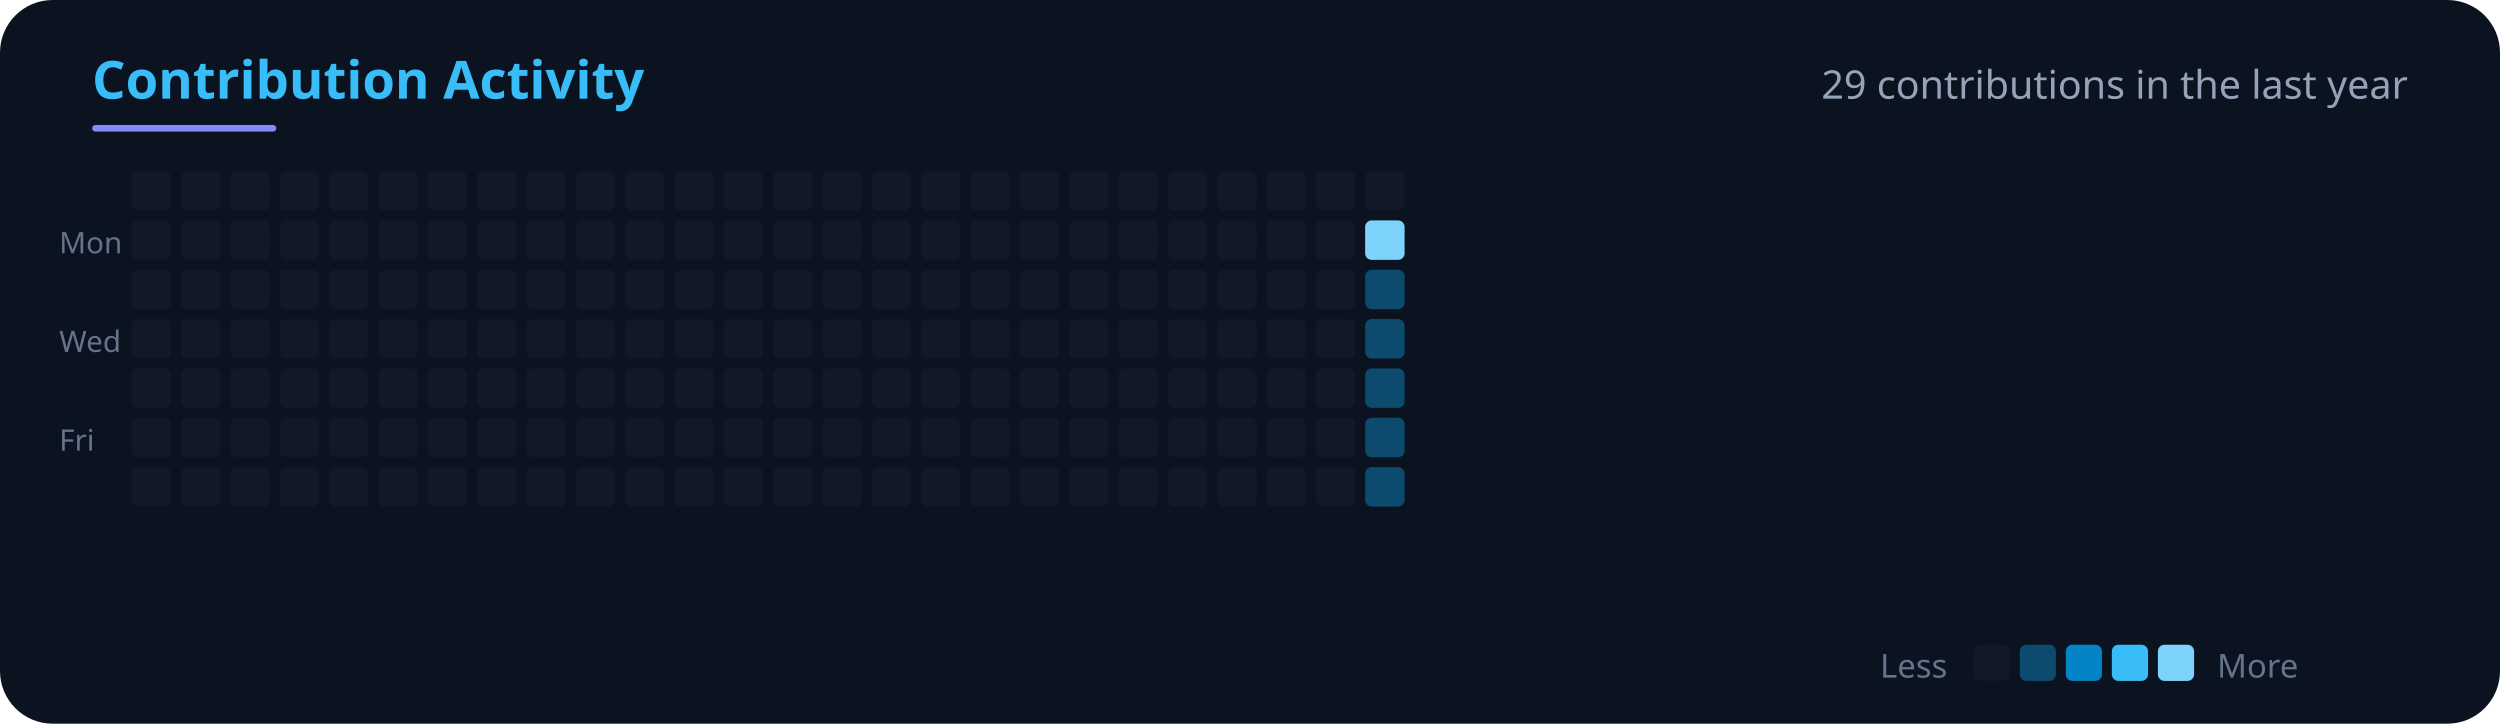
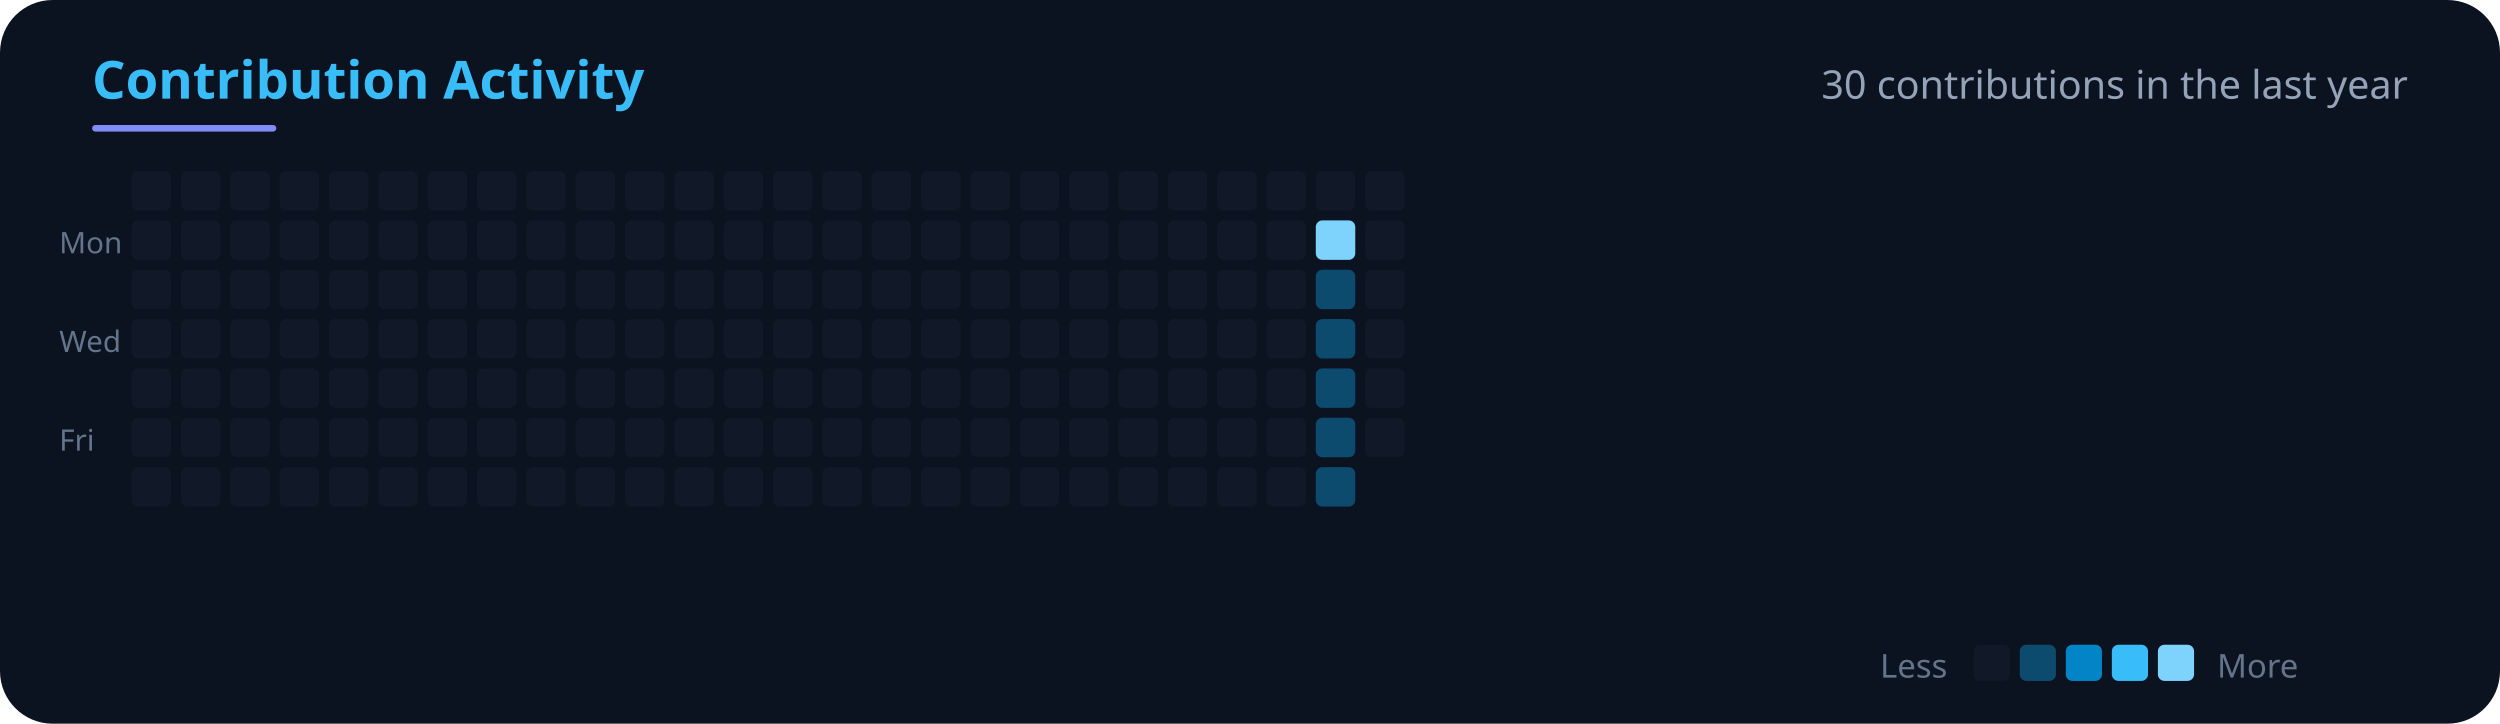
<svg xmlns="http://www.w3.org/2000/svg" width="760" height="220" viewBox="0 0 760 220" role="img">
  <rect width="100%" height="100%" rx="16" fill="#0B1220" />
  <text x="28" y="30" fill="#38BDF8" font-family="Segoe UI, Ubuntu, sans-serif" font-size="16" font-weight="700">Contribution Activity</text>
-   <text x="732" y="30" text-anchor="end" fill="#94A3B8" font-family="Segoe UI, Ubuntu, sans-serif" font-size="12">29 contributions in the last year</text>
+   <text x="732" y="30" text-anchor="end" fill="#94A3B8" font-family="Segoe UI, Ubuntu, sans-serif" font-size="12">30 contributions in the last year</text>
  <rect x="28" y="38" width="56" height="2" rx="1" fill="#818CF8" />
  <text x="18" y="77" fill="#64748B" font-family="Segoe UI, Ubuntu, sans-serif" font-size="9">Mon</text>
  <text x="18" y="107" fill="#64748B" font-family="Segoe UI, Ubuntu, sans-serif" font-size="9">Wed</text>
  <text x="18" y="137" fill="#64748B" font-family="Segoe UI, Ubuntu, sans-serif" font-size="9">Fri</text>
  <rect x="40" y="52" width="12" height="12" rx="2" fill="#111827" />
  <rect x="40" y="67" width="12" height="12" rx="2" fill="#111827" />
  <rect x="40" y="82" width="12" height="12" rx="2" fill="#111827" />
  <rect x="40" y="97" width="12" height="12" rx="2" fill="#111827" />
  <rect x="40" y="112" width="12" height="12" rx="2" fill="#111827" />
  <rect x="40" y="127" width="12" height="12" rx="2" fill="#111827" />
  <rect x="40" y="142" width="12" height="12" rx="2" fill="#111827" />
  <rect x="55" y="52" width="12" height="12" rx="2" fill="#111827" />
  <rect x="55" y="67" width="12" height="12" rx="2" fill="#111827" />
  <rect x="55" y="82" width="12" height="12" rx="2" fill="#111827" />
  <rect x="55" y="97" width="12" height="12" rx="2" fill="#111827" />
  <rect x="55" y="112" width="12" height="12" rx="2" fill="#111827" />
  <rect x="55" y="127" width="12" height="12" rx="2" fill="#111827" />
  <rect x="55" y="142" width="12" height="12" rx="2" fill="#111827" />
  <rect x="70" y="52" width="12" height="12" rx="2" fill="#111827" />
  <rect x="70" y="67" width="12" height="12" rx="2" fill="#111827" />
  <rect x="70" y="82" width="12" height="12" rx="2" fill="#111827" />
  <rect x="70" y="97" width="12" height="12" rx="2" fill="#111827" />
  <rect x="70" y="112" width="12" height="12" rx="2" fill="#111827" />
  <rect x="70" y="127" width="12" height="12" rx="2" fill="#111827" />
  <rect x="70" y="142" width="12" height="12" rx="2" fill="#111827" />
  <rect x="85" y="52" width="12" height="12" rx="2" fill="#111827" />
  <rect x="85" y="67" width="12" height="12" rx="2" fill="#111827" />
  <rect x="85" y="82" width="12" height="12" rx="2" fill="#111827" />
  <rect x="85" y="97" width="12" height="12" rx="2" fill="#111827" />
  <rect x="85" y="112" width="12" height="12" rx="2" fill="#111827" />
  <rect x="85" y="127" width="12" height="12" rx="2" fill="#111827" />
  <rect x="85" y="142" width="12" height="12" rx="2" fill="#111827" />
  <rect x="100" y="52" width="12" height="12" rx="2" fill="#111827" />
  <rect x="100" y="67" width="12" height="12" rx="2" fill="#111827" />
  <rect x="100" y="82" width="12" height="12" rx="2" fill="#111827" />
  <rect x="100" y="97" width="12" height="12" rx="2" fill="#111827" />
  <rect x="100" y="112" width="12" height="12" rx="2" fill="#111827" />
  <rect x="100" y="127" width="12" height="12" rx="2" fill="#111827" />
  <rect x="100" y="142" width="12" height="12" rx="2" fill="#111827" />
  <rect x="115" y="52" width="12" height="12" rx="2" fill="#111827" />
  <rect x="115" y="67" width="12" height="12" rx="2" fill="#111827" />
  <rect x="115" y="82" width="12" height="12" rx="2" fill="#111827" />
  <rect x="115" y="97" width="12" height="12" rx="2" fill="#111827" />
  <rect x="115" y="112" width="12" height="12" rx="2" fill="#111827" />
  <rect x="115" y="127" width="12" height="12" rx="2" fill="#111827" />
  <rect x="115" y="142" width="12" height="12" rx="2" fill="#111827" />
  <rect x="130" y="52" width="12" height="12" rx="2" fill="#111827" />
  <rect x="130" y="67" width="12" height="12" rx="2" fill="#111827" />
  <rect x="130" y="82" width="12" height="12" rx="2" fill="#111827" />
  <rect x="130" y="97" width="12" height="12" rx="2" fill="#111827" />
  <rect x="130" y="112" width="12" height="12" rx="2" fill="#111827" />
  <rect x="130" y="127" width="12" height="12" rx="2" fill="#111827" />
  <rect x="130" y="142" width="12" height="12" rx="2" fill="#111827" />
  <rect x="145" y="52" width="12" height="12" rx="2" fill="#111827" />
  <rect x="145" y="67" width="12" height="12" rx="2" fill="#111827" />
  <rect x="145" y="82" width="12" height="12" rx="2" fill="#111827" />
  <rect x="145" y="97" width="12" height="12" rx="2" fill="#111827" />
  <rect x="145" y="112" width="12" height="12" rx="2" fill="#111827" />
  <rect x="145" y="127" width="12" height="12" rx="2" fill="#111827" />
  <rect x="145" y="142" width="12" height="12" rx="2" fill="#111827" />
  <rect x="160" y="52" width="12" height="12" rx="2" fill="#111827" />
  <rect x="160" y="67" width="12" height="12" rx="2" fill="#111827" />
  <rect x="160" y="82" width="12" height="12" rx="2" fill="#111827" />
  <rect x="160" y="97" width="12" height="12" rx="2" fill="#111827" />
  <rect x="160" y="112" width="12" height="12" rx="2" fill="#111827" />
  <rect x="160" y="127" width="12" height="12" rx="2" fill="#111827" />
  <rect x="160" y="142" width="12" height="12" rx="2" fill="#111827" />
  <rect x="175" y="52" width="12" height="12" rx="2" fill="#111827" />
  <rect x="175" y="67" width="12" height="12" rx="2" fill="#111827" />
  <rect x="175" y="82" width="12" height="12" rx="2" fill="#111827" />
  <rect x="175" y="97" width="12" height="12" rx="2" fill="#111827" />
  <rect x="175" y="112" width="12" height="12" rx="2" fill="#111827" />
  <rect x="175" y="127" width="12" height="12" rx="2" fill="#111827" />
  <rect x="175" y="142" width="12" height="12" rx="2" fill="#111827" />
  <rect x="190" y="52" width="12" height="12" rx="2" fill="#111827" />
  <rect x="190" y="67" width="12" height="12" rx="2" fill="#111827" />
  <rect x="190" y="82" width="12" height="12" rx="2" fill="#111827" />
  <rect x="190" y="97" width="12" height="12" rx="2" fill="#111827" />
  <rect x="190" y="112" width="12" height="12" rx="2" fill="#111827" />
  <rect x="190" y="127" width="12" height="12" rx="2" fill="#111827" />
  <rect x="190" y="142" width="12" height="12" rx="2" fill="#111827" />
  <rect x="205" y="52" width="12" height="12" rx="2" fill="#111827" />
  <rect x="205" y="67" width="12" height="12" rx="2" fill="#111827" />
  <rect x="205" y="82" width="12" height="12" rx="2" fill="#111827" />
  <rect x="205" y="97" width="12" height="12" rx="2" fill="#111827" />
  <rect x="205" y="112" width="12" height="12" rx="2" fill="#111827" />
  <rect x="205" y="127" width="12" height="12" rx="2" fill="#111827" />
  <rect x="205" y="142" width="12" height="12" rx="2" fill="#111827" />
  <rect x="220" y="52" width="12" height="12" rx="2" fill="#111827" />
  <rect x="220" y="67" width="12" height="12" rx="2" fill="#111827" />
  <rect x="220" y="82" width="12" height="12" rx="2" fill="#111827" />
  <rect x="220" y="97" width="12" height="12" rx="2" fill="#111827" />
  <rect x="220" y="112" width="12" height="12" rx="2" fill="#111827" />
  <rect x="220" y="127" width="12" height="12" rx="2" fill="#111827" />
  <rect x="220" y="142" width="12" height="12" rx="2" fill="#111827" />
  <rect x="235" y="52" width="12" height="12" rx="2" fill="#111827" />
  <rect x="235" y="67" width="12" height="12" rx="2" fill="#111827" />
  <rect x="235" y="82" width="12" height="12" rx="2" fill="#111827" />
  <rect x="235" y="97" width="12" height="12" rx="2" fill="#111827" />
  <rect x="235" y="112" width="12" height="12" rx="2" fill="#111827" />
  <rect x="235" y="127" width="12" height="12" rx="2" fill="#111827" />
  <rect x="235" y="142" width="12" height="12" rx="2" fill="#111827" />
  <rect x="250" y="52" width="12" height="12" rx="2" fill="#111827" />
  <rect x="250" y="67" width="12" height="12" rx="2" fill="#111827" />
  <rect x="250" y="82" width="12" height="12" rx="2" fill="#111827" />
  <rect x="250" y="97" width="12" height="12" rx="2" fill="#111827" />
  <rect x="250" y="112" width="12" height="12" rx="2" fill="#111827" />
  <rect x="250" y="127" width="12" height="12" rx="2" fill="#111827" />
  <rect x="250" y="142" width="12" height="12" rx="2" fill="#111827" />
  <rect x="265" y="52" width="12" height="12" rx="2" fill="#111827" />
  <rect x="265" y="67" width="12" height="12" rx="2" fill="#111827" />
  <rect x="265" y="82" width="12" height="12" rx="2" fill="#111827" />
  <rect x="265" y="97" width="12" height="12" rx="2" fill="#111827" />
  <rect x="265" y="112" width="12" height="12" rx="2" fill="#111827" />
  <rect x="265" y="127" width="12" height="12" rx="2" fill="#111827" />
  <rect x="265" y="142" width="12" height="12" rx="2" fill="#111827" />
  <rect x="280" y="52" width="12" height="12" rx="2" fill="#111827" />
  <rect x="280" y="67" width="12" height="12" rx="2" fill="#111827" />
  <rect x="280" y="82" width="12" height="12" rx="2" fill="#111827" />
  <rect x="280" y="97" width="12" height="12" rx="2" fill="#111827" />
  <rect x="280" y="112" width="12" height="12" rx="2" fill="#111827" />
  <rect x="280" y="127" width="12" height="12" rx="2" fill="#111827" />
  <rect x="280" y="142" width="12" height="12" rx="2" fill="#111827" />
  <rect x="295" y="52" width="12" height="12" rx="2" fill="#111827" />
  <rect x="295" y="67" width="12" height="12" rx="2" fill="#111827" />
  <rect x="295" y="82" width="12" height="12" rx="2" fill="#111827" />
  <rect x="295" y="97" width="12" height="12" rx="2" fill="#111827" />
  <rect x="295" y="112" width="12" height="12" rx="2" fill="#111827" />
  <rect x="295" y="127" width="12" height="12" rx="2" fill="#111827" />
  <rect x="295" y="142" width="12" height="12" rx="2" fill="#111827" />
  <rect x="310" y="52" width="12" height="12" rx="2" fill="#111827" />
  <rect x="310" y="67" width="12" height="12" rx="2" fill="#111827" />
  <rect x="310" y="82" width="12" height="12" rx="2" fill="#111827" />
  <rect x="310" y="97" width="12" height="12" rx="2" fill="#111827" />
  <rect x="310" y="112" width="12" height="12" rx="2" fill="#111827" />
  <rect x="310" y="127" width="12" height="12" rx="2" fill="#111827" />
  <rect x="310" y="142" width="12" height="12" rx="2" fill="#111827" />
  <rect x="325" y="52" width="12" height="12" rx="2" fill="#111827" />
  <rect x="325" y="67" width="12" height="12" rx="2" fill="#111827" />
  <rect x="325" y="82" width="12" height="12" rx="2" fill="#111827" />
  <rect x="325" y="97" width="12" height="12" rx="2" fill="#111827" />
  <rect x="325" y="112" width="12" height="12" rx="2" fill="#111827" />
  <rect x="325" y="127" width="12" height="12" rx="2" fill="#111827" />
  <rect x="325" y="142" width="12" height="12" rx="2" fill="#111827" />
  <rect x="340" y="52" width="12" height="12" rx="2" fill="#111827" />
  <rect x="340" y="67" width="12" height="12" rx="2" fill="#111827" />
  <rect x="340" y="82" width="12" height="12" rx="2" fill="#111827" />
  <rect x="340" y="97" width="12" height="12" rx="2" fill="#111827" />
  <rect x="340" y="112" width="12" height="12" rx="2" fill="#111827" />
  <rect x="340" y="127" width="12" height="12" rx="2" fill="#111827" />
  <rect x="340" y="142" width="12" height="12" rx="2" fill="#111827" />
  <rect x="355" y="52" width="12" height="12" rx="2" fill="#111827" />
  <rect x="355" y="67" width="12" height="12" rx="2" fill="#111827" />
  <rect x="355" y="82" width="12" height="12" rx="2" fill="#111827" />
  <rect x="355" y="97" width="12" height="12" rx="2" fill="#111827" />
  <rect x="355" y="112" width="12" height="12" rx="2" fill="#111827" />
  <rect x="355" y="127" width="12" height="12" rx="2" fill="#111827" />
  <rect x="355" y="142" width="12" height="12" rx="2" fill="#111827" />
  <rect x="370" y="52" width="12" height="12" rx="2" fill="#111827" />
  <rect x="370" y="67" width="12" height="12" rx="2" fill="#111827" />
  <rect x="370" y="82" width="12" height="12" rx="2" fill="#111827" />
  <rect x="370" y="97" width="12" height="12" rx="2" fill="#111827" />
  <rect x="370" y="112" width="12" height="12" rx="2" fill="#111827" />
  <rect x="370" y="127" width="12" height="12" rx="2" fill="#111827" />
  <rect x="370" y="142" width="12" height="12" rx="2" fill="#111827" />
  <rect x="385" y="52" width="12" height="12" rx="2" fill="#111827" />
  <rect x="385" y="67" width="12" height="12" rx="2" fill="#111827" />
  <rect x="385" y="82" width="12" height="12" rx="2" fill="#111827" />
  <rect x="385" y="97" width="12" height="12" rx="2" fill="#111827" />
  <rect x="385" y="112" width="12" height="12" rx="2" fill="#111827" />
  <rect x="385" y="127" width="12" height="12" rx="2" fill="#111827" />
  <rect x="385" y="142" width="12" height="12" rx="2" fill="#111827" />
  <rect x="400" y="52" width="12" height="12" rx="2" fill="#111827" />
-   <rect x="400" y="67" width="12" height="12" rx="2" fill="#111827" />
-   <rect x="400" y="82" width="12" height="12" rx="2" fill="#111827" />
-   <rect x="400" y="97" width="12" height="12" rx="2" fill="#111827" />
-   <rect x="400" y="112" width="12" height="12" rx="2" fill="#111827" />
-   <rect x="400" y="127" width="12" height="12" rx="2" fill="#111827" />
-   <rect x="400" y="142" width="12" height="12" rx="2" fill="#111827" />
+   <rect x="400" y="67" width="12" height="12" rx="2" fill="#7DD3FC" />
+   <rect x="400" y="82" width="12" height="12" rx="2" fill="#0C4A6E" />
+   <rect x="400" y="97" width="12" height="12" rx="2" fill="#0C4A6E" />
+   <rect x="400" y="112" width="12" height="12" rx="2" fill="#0C4A6E" />
+   <rect x="400" y="127" width="12" height="12" rx="2" fill="#0C4A6E" />
+   <rect x="400" y="142" width="12" height="12" rx="2" fill="#0C4A6E" />
  <rect x="415" y="52" width="12" height="12" rx="2" fill="#111827" />
-   <rect x="415" y="67" width="12" height="12" rx="2" fill="#7DD3FC" />
-   <rect x="415" y="82" width="12" height="12" rx="2" fill="#0C4A6E" />
-   <rect x="415" y="97" width="12" height="12" rx="2" fill="#0C4A6E" />
-   <rect x="415" y="112" width="12" height="12" rx="2" fill="#0C4A6E" />
-   <rect x="415" y="127" width="12" height="12" rx="2" fill="#0C4A6E" />
-   <rect x="415" y="142" width="12" height="12" rx="2" fill="#0C4A6E" />
+   <rect x="415" y="67" width="12" height="12" rx="2" fill="#111827" />
+   <rect x="415" y="82" width="12" height="12" rx="2" fill="#111827" />
+   <rect x="415" y="97" width="12" height="12" rx="2" fill="#111827" />
+   <rect x="415" y="112" width="12" height="12" rx="2" fill="#111827" />
+   <rect x="415" y="127" width="12" height="12" rx="2" fill="#111827" />
  <text x="592" y="206" text-anchor="end" fill="#64748B" font-size="10" font-family="Segoe UI, Ubuntu, sans-serif">Less</text>
  <rect x="600" y="196" width="11" height="11" rx="2" fill="#111827" />
  <rect x="614" y="196" width="11" height="11" rx="2" fill="#0C4A6E" />
  <rect x="628" y="196" width="11" height="11" rx="2" fill="#0284C7" />
  <rect x="642" y="196" width="11" height="11" rx="2" fill="#38BDF8" />
  <rect x="656" y="196" width="11" height="11" rx="2" fill="#7DD3FC" />
  <text x="674" y="206" fill="#64748B" font-size="10" font-family="Segoe UI, Ubuntu, sans-serif">More</text>
</svg>
